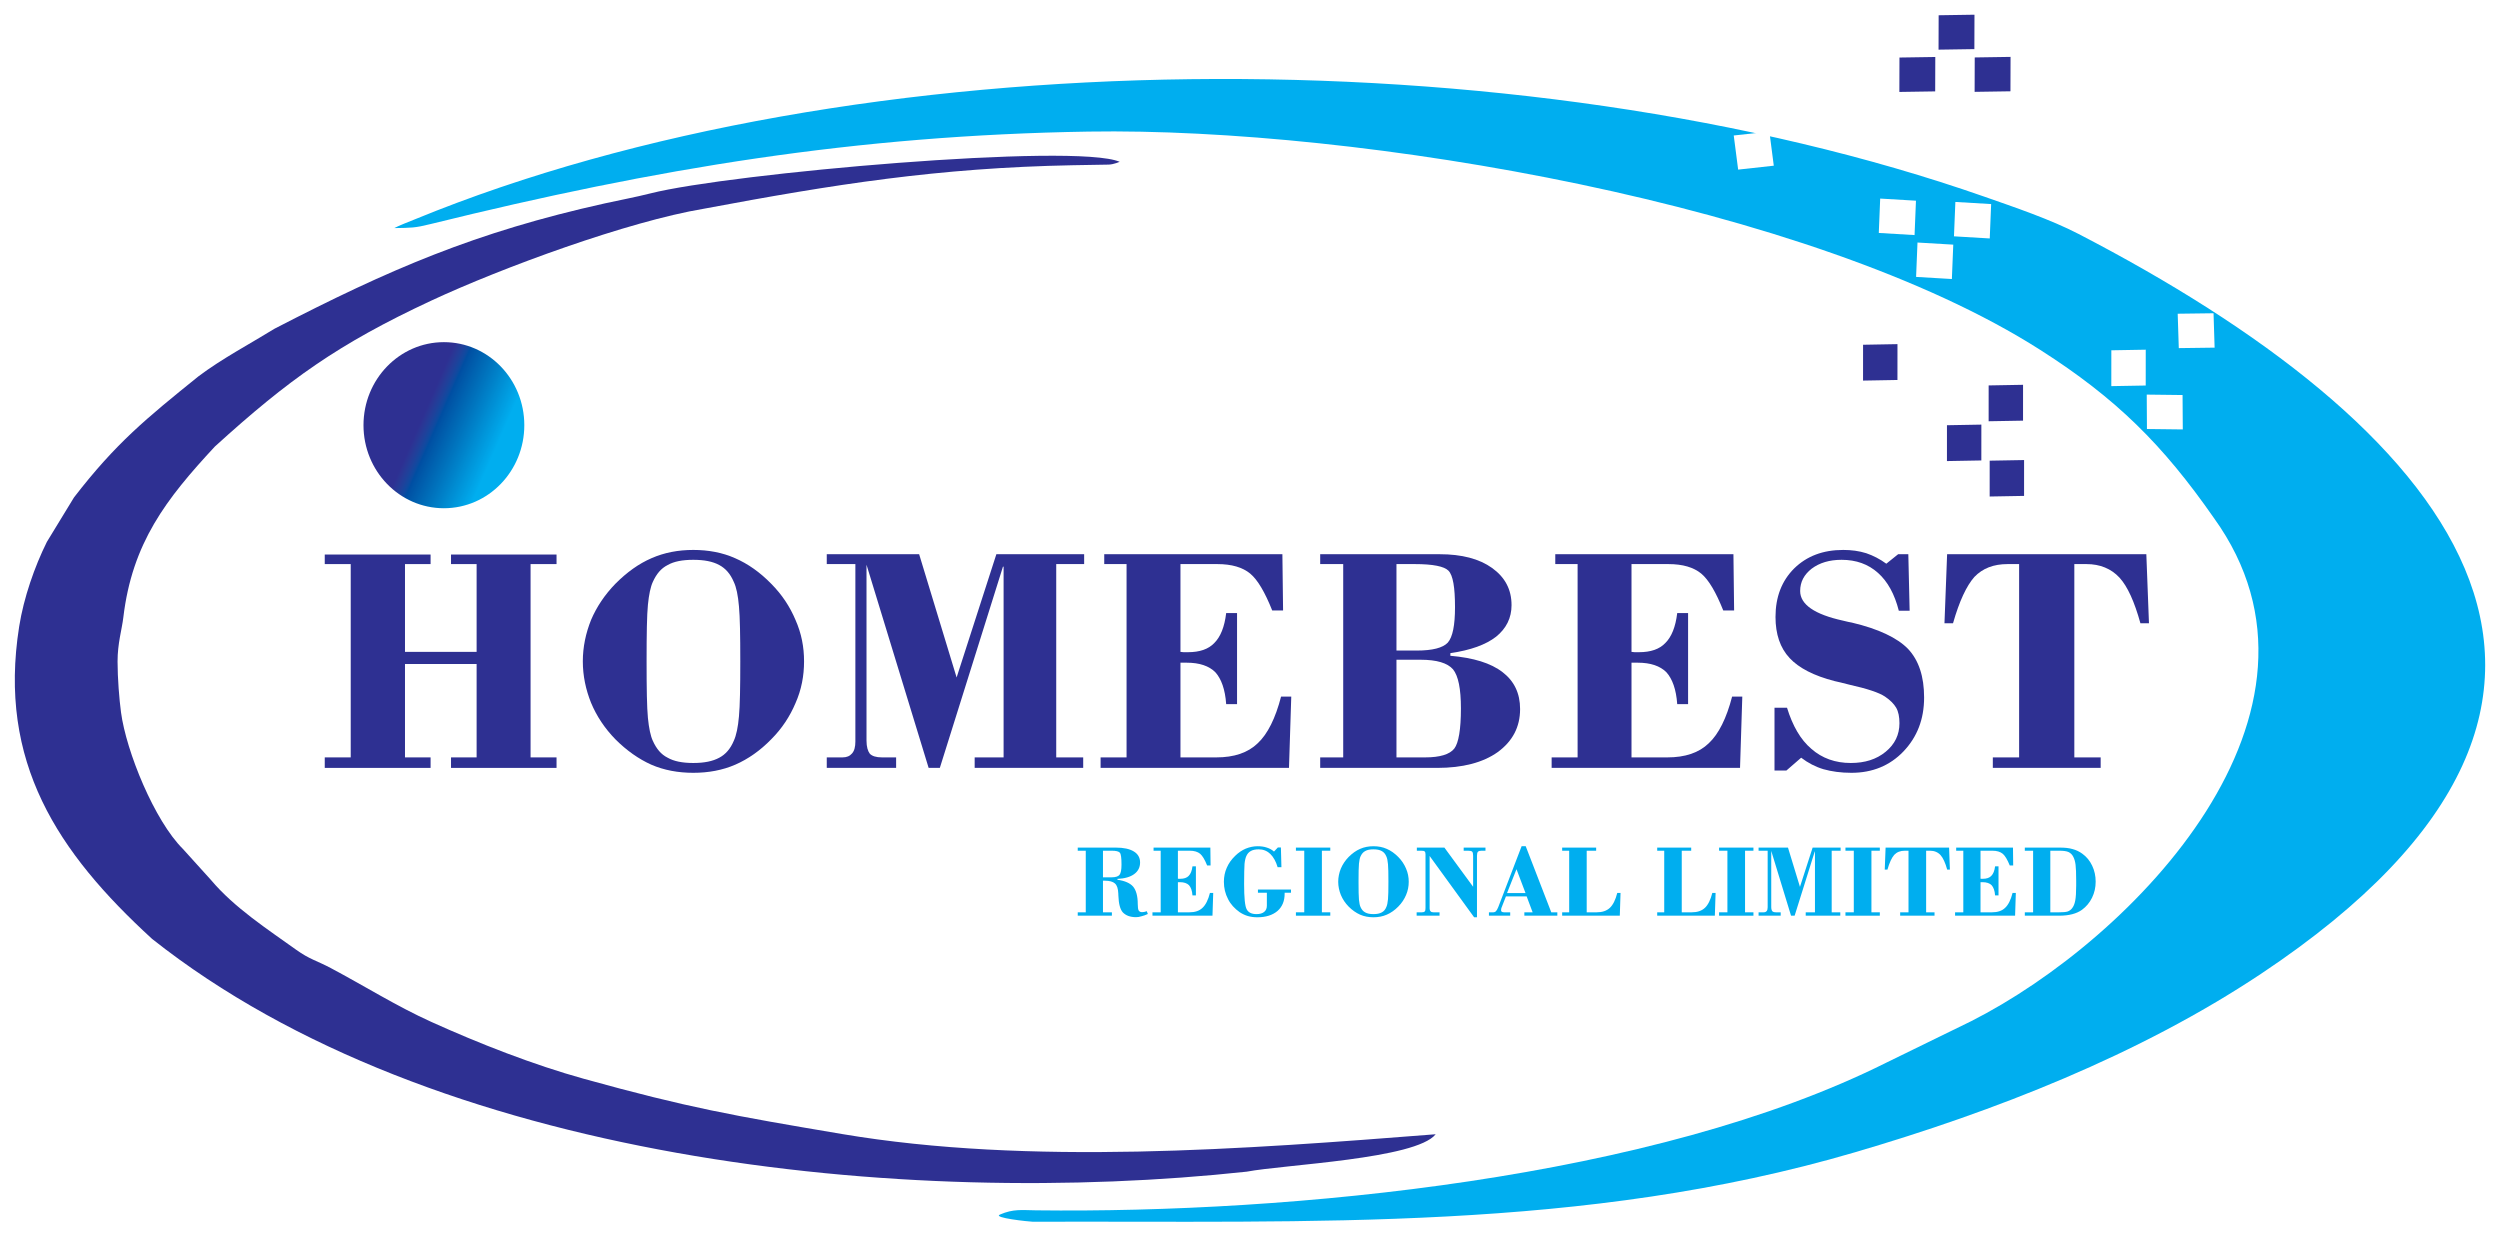
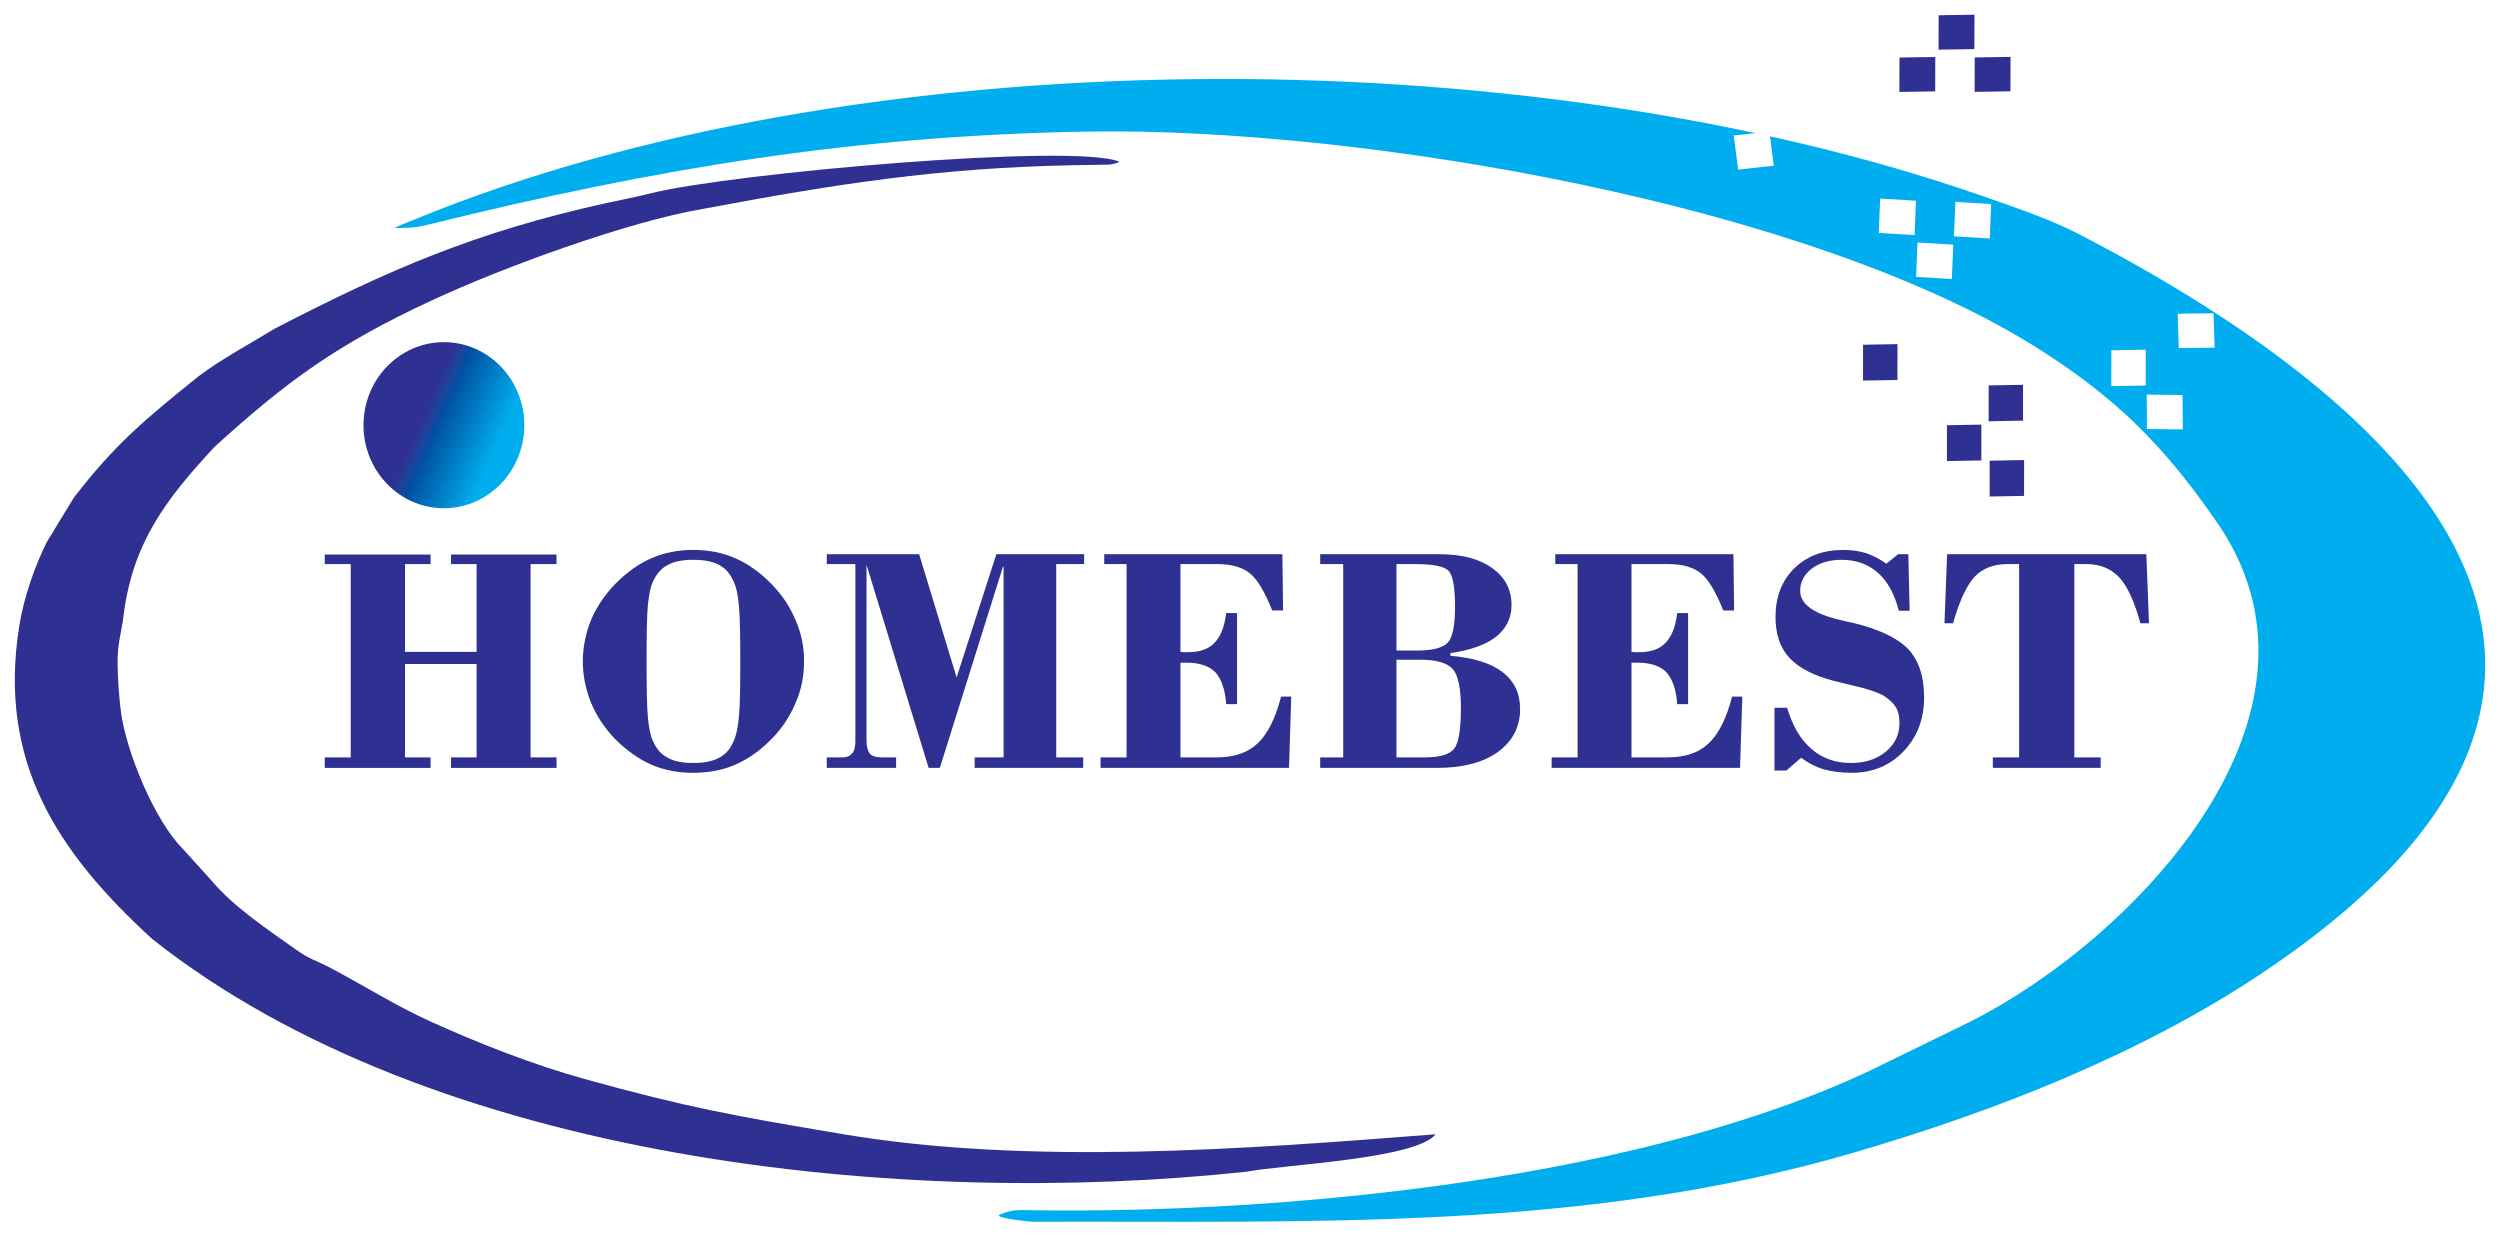
- <svg xmlns="http://www.w3.org/2000/svg" xmlns:xlink="http://www.w3.org/1999/xlink" viewBox="26 123 740 366" role="img" aria-label="Homebest Regional Limited">
+ <svg xmlns="http://www.w3.org/2000/svg" xmlns:xlink="http://www.w3.org/1999/xlink" viewBox="26 123 740 366" role="img" aria-label="Homebest">
  <defs>
    <g>
      <g id="glyph-0-0">
        <path d="M 3.016 0 L 3.016 -3.109 L 10.703 -3.109 L 10.703 -60.328 L 3.016 -60.328 L 3.016 -63.156 L 34.344 -63.156 L 34.344 -60.328 L 26.766 -60.328 L 26.766 -34.344 L 47.969 -34.344 L 47.969 -60.328 L 40.391 -60.328 L 40.391 -63.156 L 71.625 -63.156 L 71.625 -60.328 L 63.938 -60.328 L 63.938 -3.109 L 71.625 -3.109 L 71.625 0 L 40.391 0 L 40.391 -3.109 L 47.969 -3.109 L 47.969 -30.75 L 26.766 -30.75 L 26.766 -3.109 L 34.344 -3.109 L 34.344 0 Z M 3.016 0 " />
      </g>
      <g id="glyph-0-1">
        <path d="M 23.547 -31.531 C 23.547 -23.453 23.641 -17.906 23.938 -14.797 C 24.234 -11.781 24.719 -9.438 25.406 -7.984 C 26.469 -5.641 27.828 -3.984 29.781 -3.016 C 31.625 -1.953 34.156 -1.453 37.375 -1.453 C 40.578 -1.453 43.109 -1.953 45.062 -3.016 C 46.906 -3.984 48.359 -5.641 49.344 -7.984 C 50.109 -9.641 50.609 -12.062 50.891 -15.281 C 51.188 -18.484 51.281 -23.938 51.281 -31.531 C 51.281 -39.219 51.188 -44.562 50.891 -47.781 C 50.609 -51.094 50.109 -53.516 49.344 -55.078 C 48.359 -57.422 46.906 -59.062 45.062 -60.047 C 43.109 -61.109 40.578 -61.594 37.375 -61.594 C 34.156 -61.594 31.625 -61.109 29.781 -60.047 C 27.828 -59.062 26.469 -57.422 25.406 -55.078 C 24.719 -53.625 24.234 -51.281 23.938 -48.266 C 23.641 -45.25 23.547 -39.609 23.547 -31.531 Z M 4.672 -31.531 C 4.672 -35.812 5.547 -39.891 7.109 -43.797 C 8.766 -47.688 11.188 -51.281 14.312 -54.5 C 17.703 -57.906 21.219 -60.438 25.016 -62.078 C 28.797 -63.734 32.891 -64.516 37.375 -64.516 C 41.844 -64.516 46.031 -63.734 49.734 -62.078 C 53.516 -60.438 57.125 -57.906 60.438 -54.5 C 63.641 -51.281 65.984 -47.688 67.625 -43.797 C 69.391 -39.797 70.156 -35.812 70.156 -31.531 C 70.156 -27.25 69.391 -23.156 67.625 -19.172 C 65.984 -15.281 63.641 -11.672 60.438 -8.469 C 57.219 -5.156 53.625 -2.625 49.828 -0.969 C 46.031 0.688 41.844 1.453 37.375 1.453 C 32.891 1.453 28.703 0.688 24.906 -0.969 C 21.219 -2.625 17.609 -5.156 14.312 -8.469 C 11.188 -11.672 8.766 -15.281 7.109 -19.266 C 5.547 -23.156 4.672 -27.25 4.672 -31.531 Z M 4.672 -31.531 " />
      </g>
      <g id="glyph-0-2">
        <path d="M 2.047 0 L 2.047 -3.109 L 6.719 -3.109 C 7.984 -3.109 8.859 -3.5 9.531 -4.281 C 10.219 -5.062 10.516 -6.234 10.516 -7.781 L 10.516 -60.328 L 2.047 -60.328 L 2.047 -63.25 L 29.391 -63.25 L 40.484 -26.766 L 52.25 -63.25 L 78.234 -63.25 L 78.234 -60.328 L 69.969 -60.328 L 69.969 -3.109 L 77.953 -3.109 L 77.953 0 L 45.828 0 L 45.828 -3.109 L 54.391 -3.109 L 54.391 -59.562 L 54.203 -59.562 L 35.516 0 L 32.203 0 L 13.812 -60.141 L 13.812 -8.078 C 13.812 -6.234 14.203 -4.969 14.797 -4.188 C 15.469 -3.5 16.641 -3.109 18.391 -3.109 L 22.578 -3.109 L 22.578 0 Z M 2.047 0 " />
      </g>
      <g id="glyph-0-3">
        <path d="M 3.016 0 L 3.016 -3.109 L 10.703 -3.109 L 10.703 -60.328 L 4.094 -60.328 L 4.094 -63.25 L 56.828 -63.25 L 57.031 -46.609 L 53.812 -46.609 C 51.672 -51.969 49.531 -55.656 47.297 -57.516 C 45.062 -59.359 41.844 -60.328 37.562 -60.328 L 26.656 -60.328 L 26.656 -34.344 C 26.953 -34.344 27.25 -34.25 27.547 -34.25 C 27.922 -34.25 28.312 -34.25 28.906 -34.25 C 32.312 -34.25 34.938 -35.125 36.688 -36.984 C 38.531 -38.828 39.703 -41.75 40.188 -45.828 L 43.406 -45.828 L 43.406 -18.875 L 40.188 -18.875 C 39.891 -23.25 38.734 -26.375 36.984 -28.312 C 35.125 -30.172 32.312 -31.141 28.516 -31.141 L 26.656 -31.141 L 26.656 -3.109 L 37.266 -3.109 C 42.531 -3.109 46.609 -4.469 49.531 -7.297 C 52.453 -10.016 54.781 -14.688 56.438 -21.109 L 59.453 -21.109 L 58.781 0 Z M 3.016 0 " />
      </g>
      <g id="glyph-0-4">
        <path d="M 26.469 -3.109 L 34.938 -3.109 C 39.312 -3.109 42.234 -3.984 43.594 -5.734 C 44.859 -7.391 45.547 -11.391 45.547 -17.609 C 45.547 -23.453 44.766 -27.25 43.203 -29.188 C 41.547 -31.047 38.438 -32.016 33.578 -32.016 L 26.469 -32.016 Z M 26.469 -34.734 L 32.5 -34.734 C 37.078 -34.734 40.188 -35.516 41.656 -37.078 C 43.109 -38.734 43.797 -42.234 43.797 -47.578 C 43.797 -53.422 43.203 -57.031 41.844 -58.391 C 40.578 -59.656 37.266 -60.328 31.922 -60.328 L 26.469 -60.328 Z M 3.891 -3.109 L 10.703 -3.109 L 10.703 -60.328 L 3.891 -60.328 L 3.891 -63.25 L 39.219 -63.25 C 45.828 -63.25 50.984 -61.891 54.781 -59.172 C 58.578 -56.438 60.531 -52.844 60.531 -48.172 C 60.531 -44.375 58.969 -41.266 55.953 -38.828 C 52.938 -36.484 48.469 -34.844 42.422 -33.969 L 42.422 -33.188 C 49.234 -32.594 54.391 -31.047 57.906 -28.312 C 61.312 -25.688 63.062 -22.094 63.062 -17.422 C 63.062 -12.062 60.812 -7.875 56.438 -4.672 C 52.062 -1.562 46.031 0 38.531 0 L 3.891 0 Z M 3.891 -3.109 " />
      </g>
      <g id="glyph-0-5">
        <path d="M 4.859 0.781 L 4.859 -17.812 L 8.562 -17.812 C 10.219 -12.453 12.547 -8.375 15.766 -5.641 C 18.969 -2.828 22.875 -1.453 27.438 -1.453 C 31.625 -1.453 35.031 -2.531 37.75 -4.766 C 40.484 -7 41.844 -9.828 41.844 -13.234 C 41.844 -15.078 41.547 -16.641 40.875 -17.812 C 40.188 -18.969 39.125 -20.047 37.562 -21.109 C 35.812 -22.281 32.312 -23.453 27.047 -24.625 C 25.109 -25.109 23.641 -25.5 22.672 -25.688 C 16.547 -27.25 12.062 -29.578 9.344 -32.5 C 6.516 -35.516 5.156 -39.609 5.156 -44.672 C 5.156 -50.609 7 -55.375 10.703 -59.062 C 14.406 -62.672 19.172 -64.516 25.203 -64.516 C 27.641 -64.516 29.875 -64.219 32.016 -63.547 C 34.062 -62.859 36.109 -61.797 37.953 -60.438 L 41.453 -63.25 L 44.469 -63.25 L 44.859 -46.516 L 41.656 -46.516 C 40.391 -51.484 38.344 -55.172 35.516 -57.703 C 32.594 -60.328 29 -61.594 24.719 -61.594 C 21.109 -61.594 18.203 -60.719 15.859 -58.969 C 13.625 -57.219 12.453 -55.078 12.453 -52.359 C 12.453 -48.359 16.734 -45.438 25.109 -43.594 C 26.281 -43.297 27.156 -43.109 27.734 -43.016 C 35.609 -41.156 41.156 -38.531 44.375 -35.234 C 47.578 -31.828 49.141 -27.047 49.141 -20.828 C 49.141 -14.406 47.094 -9.141 43.016 -4.859 C 39.016 -0.688 33.859 1.453 27.641 1.453 C 24.516 1.453 21.797 1.078 19.359 0.391 C 17.031 -0.297 14.797 -1.453 12.75 -3.016 L 8.375 0.781 Z M 4.859 0.781 " />
      </g>
      <g id="glyph-0-6">
        <path d="M 16.156 0 L 16.156 -3.109 L 23.938 -3.109 L 23.938 -60.328 L 20.531 -60.328 C 16.344 -60.328 13.141 -59.062 10.703 -56.531 C 8.375 -53.906 6.234 -49.344 4.375 -42.812 L 1.844 -42.812 L 2.625 -63.25 L 61.594 -63.25 L 62.375 -42.812 L 59.844 -42.812 C 58.094 -49.141 56.047 -53.719 53.625 -56.344 C 51.188 -58.969 47.875 -60.328 43.891 -60.328 L 40.281 -60.328 L 40.281 -3.109 L 48.078 -3.109 L 48.078 0 Z M 16.156 0 " />
      </g>
      <g id="glyph-1-0">
        <path d="M 0.969 -1 L 3.344 -1 L 3.344 -19.234 L 0.969 -19.234 L 0.969 -20.156 L 12.219 -20.156 C 14.547 -20.156 16.312 -19.781 17.562 -19.016 C 18.797 -18.266 19.422 -17.188 19.422 -15.75 C 19.422 -14.297 18.828 -13.156 17.672 -12.312 C 16.531 -11.469 14.859 -10.984 12.719 -10.891 L 12.719 -10.641 C 14.922 -10.328 16.469 -9.641 17.375 -8.594 C 18.266 -7.5 18.734 -5.797 18.734 -3.438 C 18.734 -2.484 18.828 -1.828 19.016 -1.516 C 19.234 -1.203 19.547 -1.047 20.031 -1.047 C 20.219 -1.047 20.438 -1.078 20.656 -1.109 C 20.906 -1.172 21.125 -1.234 21.406 -1.328 L 21.719 -0.5 C 21.062 -0.188 20.406 0.031 19.781 0.188 C 19.203 0.375 18.672 0.438 18.203 0.438 C 17.375 0.438 16.594 0.312 15.906 0.062 C 15.266 -0.188 14.703 -0.562 14.297 -1 C 13.516 -1.891 13.094 -3.5 13 -5.922 C 13 -6.234 12.969 -6.484 12.969 -6.641 C 12.906 -8.031 12.594 -9 11.969 -9.547 C 11.375 -10.078 10.391 -10.359 8.969 -10.359 L 8.438 -10.359 L 8.438 -1 L 11.078 -1 L 11.078 0 L 0.969 0 Z M 8.438 -11.359 L 10.984 -11.359 C 12.125 -11.359 12.906 -11.594 13.312 -12.062 C 13.734 -12.562 13.922 -13.578 13.922 -15.141 C 13.922 -17.094 13.766 -18.266 13.438 -18.641 C 13.094 -19.047 12.281 -19.234 10.984 -19.234 L 8.438 -19.234 Z M 8.438 -11.359 " />
      </g>
      <g id="glyph-1-1">
        <path d="M 0.969 0 L 0.969 -1 L 3.406 -1 L 3.406 -19.234 L 1.297 -19.234 L 1.297 -20.156 L 18.109 -20.156 L 18.172 -14.859 L 17.156 -14.859 C 16.469 -16.562 15.781 -17.734 15.078 -18.328 C 14.359 -18.922 13.344 -19.234 11.969 -19.234 L 8.5 -19.234 L 8.5 -10.953 C 8.594 -10.953 8.688 -10.922 8.781 -10.922 C 8.906 -10.922 9.031 -10.922 9.219 -10.922 C 10.297 -10.922 11.141 -11.203 11.688 -11.781 C 12.281 -12.375 12.656 -13.312 12.812 -14.609 L 13.828 -14.609 L 13.828 -6.016 L 12.812 -6.016 C 12.719 -7.406 12.344 -8.406 11.781 -9.031 C 11.203 -9.609 10.297 -9.922 9.094 -9.922 L 8.5 -9.922 L 8.5 -1 L 11.875 -1 C 13.547 -1 14.859 -1.422 15.781 -2.328 C 16.719 -3.188 17.469 -4.688 17.984 -6.734 L 18.953 -6.734 L 18.734 0 Z M 0.969 0 " />
      </g>
      <g id="glyph-1-2">
        <path d="M 21.531 -6.797 L 19.656 -6.797 L 19.656 -6.547 C 19.656 -4.344 18.953 -2.641 17.531 -1.391 C 16.062 -0.156 14.109 0.469 11.562 0.469 C 10.547 0.469 9.609 0.344 8.75 0.094 C 7.875 -0.156 7.078 -0.562 6.328 -1.047 C 4.844 -2.109 3.656 -3.375 2.891 -4.938 C 2.078 -6.484 1.672 -8.188 1.672 -10.047 C 1.672 -11.5 1.953 -12.906 2.516 -14.172 C 3.078 -15.484 3.906 -16.656 5.031 -17.734 C 5.984 -18.672 7.016 -19.359 8.125 -19.844 C 9.281 -20.312 10.453 -20.562 11.656 -20.562 C 12.688 -20.562 13.578 -20.438 14.391 -20.156 C 15.203 -19.906 15.906 -19.516 16.5 -18.984 L 17.641 -20.188 L 18.547 -20.188 L 18.703 -14.359 L 17.578 -14.359 C 17.062 -16.094 16.312 -17.406 15.391 -18.297 C 14.422 -19.203 13.312 -19.641 11.969 -19.641 C 11.016 -19.641 10.234 -19.484 9.641 -19.141 C 9.031 -18.828 8.594 -18.297 8.281 -17.578 C 8.062 -17.062 7.875 -16.312 7.781 -15.328 C 7.719 -14.328 7.656 -12.375 7.656 -9.422 C 7.656 -5.297 7.906 -2.766 8.438 -1.859 C 8.938 -0.938 9.891 -0.469 11.328 -0.469 C 12.312 -0.469 13.062 -0.688 13.578 -1.109 C 14.141 -1.547 14.391 -2.172 14.391 -2.984 L 14.391 -6.797 L 11.75 -6.797 L 11.75 -7.75 L 21.531 -7.75 Z M 21.531 -6.797 " />
      </g>
      <g id="glyph-1-3">
        <path d="M 0.844 0 L 0.844 -1 L 3.312 -1 L 3.312 -19.234 L 0.844 -19.234 L 0.844 -20.156 L 11.016 -20.156 L 11.016 -19.234 L 8.531 -19.234 L 8.531 -1 L 11.016 -1 L 11.016 0 Z M 0.844 0 " />
      </g>
      <g id="glyph-1-4">
        <path d="M 7.5 -10.047 C 7.5 -7.469 7.531 -5.703 7.625 -4.719 C 7.719 -3.75 7.875 -3.016 8.094 -2.547 C 8.438 -1.797 8.875 -1.266 9.484 -0.969 C 10.078 -0.625 10.891 -0.469 11.906 -0.469 C 12.938 -0.469 13.734 -0.625 14.359 -0.969 C 14.953 -1.266 15.422 -1.797 15.719 -2.547 C 15.969 -3.078 16.125 -3.844 16.219 -4.875 C 16.312 -5.891 16.344 -7.625 16.344 -10.047 C 16.344 -12.5 16.312 -14.203 16.219 -15.234 C 16.125 -16.281 15.969 -17.062 15.719 -17.562 C 15.422 -18.297 14.953 -18.828 14.359 -19.141 C 13.734 -19.484 12.938 -19.641 11.906 -19.641 C 10.891 -19.641 10.078 -19.484 9.484 -19.141 C 8.875 -18.828 8.438 -18.297 8.094 -17.562 C 7.875 -17.094 7.719 -16.344 7.625 -15.391 C 7.531 -14.422 7.5 -12.625 7.5 -10.047 Z M 1.484 -10.047 C 1.484 -11.406 1.766 -12.719 2.266 -13.953 C 2.797 -15.203 3.562 -16.344 4.562 -17.375 C 5.641 -18.453 6.766 -19.266 7.969 -19.781 C 9.188 -20.312 10.484 -20.562 11.906 -20.562 C 13.344 -20.562 14.672 -20.312 15.844 -19.781 C 17.062 -19.266 18.203 -18.453 19.266 -17.375 C 20.281 -16.344 21.031 -15.203 21.562 -13.953 C 22.109 -12.688 22.359 -11.406 22.359 -10.047 C 22.359 -8.688 22.109 -7.375 21.562 -6.109 C 21.031 -4.875 20.281 -3.719 19.266 -2.703 C 18.234 -1.641 17.094 -0.844 15.875 -0.312 C 14.672 0.219 13.344 0.469 11.906 0.469 C 10.484 0.469 9.156 0.219 7.938 -0.312 C 6.766 -0.844 5.609 -1.641 4.562 -2.703 C 3.562 -3.719 2.797 -4.875 2.266 -6.141 C 1.766 -7.375 1.484 -8.688 1.484 -10.047 Z M 1.484 -10.047 " />
      </g>
      <g id="glyph-1-5">
        <path d="M 0.844 0 L 0.844 -1 L 2.391 -1 C 2.797 -1 3.078 -1.078 3.25 -1.266 C 3.406 -1.422 3.469 -1.766 3.469 -2.297 L 3.469 -18.172 C 3.469 -18.609 3.375 -18.891 3.219 -19.016 C 3.047 -19.172 2.703 -19.234 2.141 -19.234 L 0.906 -19.234 L 0.906 -20.156 L 9.062 -20.156 L 17.562 -8.562 L 17.562 -17.734 C 17.562 -18.359 17.469 -18.766 17.281 -18.953 C 17.094 -19.141 16.688 -19.234 16.062 -19.234 L 14.766 -19.234 L 14.766 -20.156 L 21.219 -20.156 L 21.219 -19.234 L 20.031 -19.234 C 19.547 -19.234 19.203 -19.141 18.984 -18.922 C 18.797 -18.703 18.703 -18.328 18.703 -17.734 L 18.703 0.469 L 17.859 0.469 L 4.688 -17.672 L 4.688 -2.109 C 4.688 -1.734 4.781 -1.484 5 -1.266 C 5.172 -1.078 5.453 -1 5.828 -1 L 7.625 -1 L 7.625 0 Z M 0.844 0 " />
      </g>
      <g id="glyph-1-6">
        <path d="M 5.422 -6.703 L 10.891 -6.703 L 8.219 -13.766 Z M 0.062 0 L 0.062 -1 L 1.297 -1 C 1.641 -1 1.922 -1.109 2.141 -1.328 C 2.359 -1.547 2.578 -1.953 2.828 -2.547 L 9.734 -20.562 L 10.953 -20.562 L 18.516 -1 L 20.312 -1 L 20.312 0 L 10.547 0 L 10.547 -1 L 13 -1 L 11.234 -5.703 L 5.094 -5.703 L 3.75 -2.266 C 3.719 -2.203 3.719 -2.109 3.688 -1.984 C 3.688 -1.859 3.656 -1.703 3.656 -1.547 C 3.656 -1.359 3.75 -1.234 3.906 -1.141 C 4.062 -1.047 4.281 -1 4.562 -1 L 6.359 -1 L 6.359 0 Z M 0.062 0 " />
      </g>
      <g id="glyph-1-7">
        <path d="M 1.297 0 L 1.297 -1 L 3.375 -1 L 3.375 -19.234 L 1.297 -19.234 L 1.297 -20.156 L 11.359 -20.156 L 11.359 -19.234 L 8.562 -19.234 L 8.562 -1 L 11.5 -1 C 13.156 -1 14.453 -1.422 15.422 -2.328 C 16.344 -3.188 17.094 -4.688 17.609 -6.734 L 18.578 -6.734 L 18.359 0 Z M 1.297 0 " />
      </g>
      <g id="glyph-1-8">
</g>
      <g id="glyph-1-9">
        <path d="M 0.656 0 L 0.656 -1 L 2.141 -1 C 2.547 -1 2.828 -1.109 3.047 -1.359 C 3.25 -1.609 3.344 -1.984 3.344 -2.484 L 3.344 -19.234 L 0.656 -19.234 L 0.656 -20.156 L 9.359 -20.156 L 12.906 -8.531 L 16.656 -20.156 L 24.938 -20.156 L 24.938 -19.234 L 22.297 -19.234 L 22.297 -1 L 24.844 -1 L 24.844 0 L 14.609 0 L 14.609 -1 L 17.344 -1 L 17.344 -18.984 L 17.281 -18.984 L 11.328 0 L 10.266 0 L 4.406 -19.172 L 4.406 -2.578 C 4.406 -1.984 4.531 -1.578 4.719 -1.328 C 4.938 -1.109 5.297 -1 5.859 -1 L 7.203 -1 L 7.203 0 Z M 0.656 0 " />
      </g>
      <g id="glyph-1-10">
        <path d="M 5.156 0 L 5.156 -1 L 7.625 -1 L 7.625 -19.234 L 6.547 -19.234 C 5.203 -19.234 4.188 -18.828 3.406 -18.016 C 2.672 -17.188 1.984 -15.719 1.391 -13.641 L 0.594 -13.641 L 0.844 -20.156 L 19.641 -20.156 L 19.875 -13.641 L 19.078 -13.641 C 18.516 -15.656 17.859 -17.125 17.094 -17.953 C 16.312 -18.797 15.266 -19.234 13.984 -19.234 L 12.844 -19.234 L 12.844 -1 L 15.328 -1 L 15.328 0 Z M 5.156 0 " />
      </g>
      <g id="glyph-1-11">
        <path d="M 1.172 -1 L 3.625 -1 L 3.625 -19.234 L 1.172 -19.234 L 1.172 -20.156 L 11.5 -20.156 C 13 -20.156 14.266 -20.031 15.297 -19.719 C 16.344 -19.453 17.312 -18.984 18.172 -18.359 C 19.422 -17.469 20.406 -16.281 21.094 -14.828 C 21.797 -13.375 22.141 -11.781 22.141 -10.078 C 22.141 -8.375 21.797 -6.797 21.062 -5.297 C 20.344 -3.844 19.359 -2.672 18.078 -1.734 C 17.25 -1.141 16.281 -0.719 15.203 -0.438 C 14.109 -0.156 12.844 0 11.375 0 L 1.172 0 Z M 8.719 -1 L 11.297 -1 C 12.438 -1 13.312 -1.078 13.828 -1.234 C 14.359 -1.422 14.797 -1.734 15.141 -2.172 C 15.594 -2.734 15.906 -3.469 16.094 -4.469 C 16.281 -5.453 16.375 -6.922 16.375 -8.906 L 16.375 -10.328 C 16.375 -12.562 16.312 -14.141 16.188 -15.109 C 16.062 -16.062 15.844 -16.812 15.531 -17.406 C 15.203 -18.078 14.703 -18.547 14.141 -18.828 C 13.547 -19.109 12.594 -19.234 11.297 -19.234 L 8.719 -19.234 Z M 8.719 -1 " />
      </g>
    </g>
    <clipPath id="clip-0">
      <path clip-rule="nonzero" d="M 133 224 L 182 224 L 182 274 L 133 274 Z M 133 224 " />
    </clipPath>
    <clipPath id="clip-1">
      <path clip-rule="evenodd" d="M 157.395 224.277 C 170.539 224.277 181.195 235.281 181.195 248.855 C 181.195 262.434 170.539 273.438 157.395 273.438 C 144.25 273.438 133.594 262.434 133.594 248.855 C 133.594 235.281 144.25 224.277 157.395 224.277 " />
    </clipPath>
    <linearGradient id="linear-pattern-0" gradientUnits="userSpaceOnUse" x1="126.366" y1="371.149" x2="184.375" y2="345.848" gradientTransform="matrix(1, 0, 0, -1, 0, 612)">
      <stop offset="0" stop-color="rgb(18.039%, 18.823%, 57.256%)" stop-opacity="1" />
      <stop offset="0.25" stop-color="rgb(18.039%, 18.823%, 57.256%)" stop-opacity="1" />
      <stop offset="0.311" stop-color="rgb(18.039%, 18.823%, 57.256%)" stop-opacity="1" />
      <stop offset="0.375" stop-color="rgb(18.039%, 18.823%, 57.256%)" stop-opacity="1" />
      <stop offset="0.391" stop-color="rgb(18.039%, 18.823%, 57.256%)" stop-opacity="1" />
      <stop offset="0.395" stop-color="rgb(17.647%, 19.215%, 57.648%)" stop-opacity="1" />
      <stop offset="0.398" stop-color="rgb(17.647%, 19.608%, 57.648%)" stop-opacity="1" />
      <stop offset="0.402" stop-color="rgb(17.255%, 20.392%, 58.04%)" stop-opacity="1" />
      <stop offset="0.406" stop-color="rgb(16.47%, 21.176%, 58.432%)" stop-opacity="1" />
      <stop offset="0.41" stop-color="rgb(16.47%, 21.568%, 58.432%)" stop-opacity="1" />
      <stop offset="0.414" stop-color="rgb(15.686%, 22.353%, 58.824%)" stop-opacity="1" />
      <stop offset="0.418" stop-color="rgb(14.902%, 23.137%, 59.216%)" stop-opacity="1" />
      <stop offset="0.422" stop-color="rgb(14.51%, 23.529%, 59.608%)" stop-opacity="1" />
      <stop offset="0.426" stop-color="rgb(13.725%, 24.313%, 60.001%)" stop-opacity="1" />
      <stop offset="0.43" stop-color="rgb(12.941%, 24.706%, 60.393%)" stop-opacity="1" />
      <stop offset="0.434" stop-color="rgb(12.157%, 25.49%, 60.393%)" stop-opacity="1" />
      <stop offset="0.438" stop-color="rgb(11.765%, 25.882%, 60.785%)" stop-opacity="1" />
      <stop offset="0.441" stop-color="rgb(10.588%, 26.666%, 61.177%)" stop-opacity="1" />
      <stop offset="0.445" stop-color="rgb(9.412%, 27.058%, 61.569%)" stop-opacity="1" />
      <stop offset="0.449" stop-color="rgb(8.627%, 27.843%, 61.961%)" stop-opacity="1" />
      <stop offset="0.453" stop-color="rgb(7.451%, 28.235%, 62.354%)" stop-opacity="1" />
      <stop offset="0.457" stop-color="rgb(5.882%, 29.019%, 62.746%)" stop-opacity="1" />
      <stop offset="0.461" stop-color="rgb(4.706%, 29.411%, 62.746%)" stop-opacity="1" />
      <stop offset="0.465" stop-color="rgb(2.353%, 30.196%, 63.138%)" stop-opacity="1" />
      <stop offset="0.469" stop-color="rgb(0%, 30.588%, 63.53%)" stop-opacity="1" />
      <stop offset="0.473" stop-color="rgb(0%, 30.98%, 63.922%)" stop-opacity="1" />
      <stop offset="0.477" stop-color="rgb(0%, 31.764%, 64.314%)" stop-opacity="1" />
      <stop offset="0.48" stop-color="rgb(0%, 32.156%, 64.706%)" stop-opacity="1" />
      <stop offset="0.484" stop-color="rgb(0%, 32.941%, 65.099%)" stop-opacity="1" />
      <stop offset="0.488" stop-color="rgb(0%, 33.333%, 65.099%)" stop-opacity="1" />
      <stop offset="0.492" stop-color="rgb(0%, 33.725%, 65.491%)" stop-opacity="1" />
      <stop offset="0.496" stop-color="rgb(0%, 34.509%, 66.275%)" stop-opacity="1" />
      <stop offset="0.5" stop-color="rgb(0%, 34.901%, 66.275%)" stop-opacity="1" />
      <stop offset="0.504" stop-color="rgb(0%, 35.294%, 66.667%)" stop-opacity="1" />
      <stop offset="0.508" stop-color="rgb(0%, 36.078%, 67.059%)" stop-opacity="1" />
      <stop offset="0.512" stop-color="rgb(0%, 36.47%, 67.451%)" stop-opacity="1" />
      <stop offset="0.516" stop-color="rgb(0%, 36.862%, 67.844%)" stop-opacity="1" />
      <stop offset="0.52" stop-color="rgb(0%, 37.254%, 68.236%)" stop-opacity="1" />
      <stop offset="0.523" stop-color="rgb(0%, 37.646%, 68.628%)" stop-opacity="1" />
      <stop offset="0.527" stop-color="rgb(0%, 38.431%, 69.02%)" stop-opacity="1" />
      <stop offset="0.531" stop-color="rgb(0%, 38.823%, 69.02%)" stop-opacity="1" />
      <stop offset="0.535" stop-color="rgb(0%, 39.215%, 69.804%)" stop-opacity="1" />
      <stop offset="0.539" stop-color="rgb(0%, 39.607%, 69.804%)" stop-opacity="1" />
      <stop offset="0.543" stop-color="rgb(0%, 40.392%, 70.197%)" stop-opacity="1" />
      <stop offset="0.547" stop-color="rgb(0%, 40.784%, 70.589%)" stop-opacity="1" />
      <stop offset="0.551" stop-color="rgb(0%, 41.176%, 70.981%)" stop-opacity="1" />
      <stop offset="0.555" stop-color="rgb(0%, 41.568%, 71.373%)" stop-opacity="1" />
      <stop offset="0.559" stop-color="rgb(0%, 42.352%, 71.765%)" stop-opacity="1" />
      <stop offset="0.562" stop-color="rgb(0%, 42.352%, 72.157%)" stop-opacity="1" />
      <stop offset="0.566" stop-color="rgb(0%, 43.137%, 72.549%)" stop-opacity="1" />
      <stop offset="0.57" stop-color="rgb(0%, 43.529%, 72.942%)" stop-opacity="1" />
      <stop offset="0.574" stop-color="rgb(0%, 43.921%, 72.942%)" stop-opacity="1" />
      <stop offset="0.578" stop-color="rgb(0%, 44.313%, 73.726%)" stop-opacity="1" />
      <stop offset="0.582" stop-color="rgb(0%, 45.097%, 74.118%)" stop-opacity="1" />
      <stop offset="0.586" stop-color="rgb(0%, 45.49%, 74.51%)" stop-opacity="1" />
      <stop offset="0.59" stop-color="rgb(0%, 45.882%, 74.51%)" stop-opacity="1" />
      <stop offset="0.594" stop-color="rgb(0%, 46.274%, 75.294%)" stop-opacity="1" />
      <stop offset="0.598" stop-color="rgb(0%, 47.058%, 75.687%)" stop-opacity="1" />
      <stop offset="0.602" stop-color="rgb(0%, 47.45%, 75.687%)" stop-opacity="1" />
      <stop offset="0.605" stop-color="rgb(0%, 47.842%, 76.471%)" stop-opacity="1" />
      <stop offset="0.609" stop-color="rgb(0%, 48.235%, 76.863%)" stop-opacity="1" />
      <stop offset="0.613" stop-color="rgb(0%, 48.627%, 77.255%)" stop-opacity="1" />
      <stop offset="0.617" stop-color="rgb(0%, 49.411%, 77.647%)" stop-opacity="1" />
      <stop offset="0.621" stop-color="rgb(0%, 49.803%, 78.04%)" stop-opacity="1" />
      <stop offset="0.625" stop-color="rgb(0%, 50.197%, 78.432%)" stop-opacity="1" />
      <stop offset="0.629" stop-color="rgb(0%, 50.589%, 78.824%)" stop-opacity="1" />
      <stop offset="0.633" stop-color="rgb(0%, 51.373%, 79.216%)" stop-opacity="1" />
      <stop offset="0.637" stop-color="rgb(0%, 51.765%, 79.608%)" stop-opacity="1" />
      <stop offset="0.641" stop-color="rgb(0%, 52.158%, 80%)" stop-opacity="1" />
      <stop offset="0.645" stop-color="rgb(0%, 52.942%, 80.392%)" stop-opacity="1" />
      <stop offset="0.648" stop-color="rgb(0%, 53.334%, 80.785%)" stop-opacity="1" />
      <stop offset="0.652" stop-color="rgb(0%, 53.726%, 81.177%)" stop-opacity="1" />
      <stop offset="0.656" stop-color="rgb(0%, 54.118%, 81.569%)" stop-opacity="1" />
      <stop offset="0.66" stop-color="rgb(0%, 54.903%, 82.353%)" stop-opacity="1" />
      <stop offset="0.664" stop-color="rgb(0%, 55.295%, 82.353%)" stop-opacity="1" />
      <stop offset="0.668" stop-color="rgb(0%, 55.687%, 83.138%)" stop-opacity="1" />
      <stop offset="0.672" stop-color="rgb(0%, 56.079%, 83.53%)" stop-opacity="1" />
      <stop offset="0.676" stop-color="rgb(0%, 56.471%, 83.922%)" stop-opacity="1" />
      <stop offset="0.68" stop-color="rgb(0%, 57.256%, 84.314%)" stop-opacity="1" />
      <stop offset="0.684" stop-color="rgb(0%, 57.648%, 84.706%)" stop-opacity="1" />
      <stop offset="0.688" stop-color="rgb(0%, 58.432%, 85.098%)" stop-opacity="1" />
      <stop offset="0.691" stop-color="rgb(0%, 58.432%, 85.49%)" stop-opacity="1" />
      <stop offset="0.695" stop-color="rgb(0%, 59.216%, 85.883%)" stop-opacity="1" />
      <stop offset="0.699" stop-color="rgb(0%, 59.608%, 86.275%)" stop-opacity="1" />
      <stop offset="0.703" stop-color="rgb(0%, 60.001%, 86.667%)" stop-opacity="1" />
      <stop offset="0.707" stop-color="rgb(0%, 60.393%, 87.059%)" stop-opacity="1" />
      <stop offset="0.711" stop-color="rgb(0%, 61.177%, 87.843%)" stop-opacity="1" />
      <stop offset="0.715" stop-color="rgb(0%, 61.569%, 87.843%)" stop-opacity="1" />
      <stop offset="0.719" stop-color="rgb(0%, 61.961%, 88.628%)" stop-opacity="1" />
      <stop offset="0.723" stop-color="rgb(0%, 62.354%, 89.02%)" stop-opacity="1" />
      <stop offset="0.727" stop-color="rgb(0%, 62.746%, 89.02%)" stop-opacity="1" />
      <stop offset="0.73" stop-color="rgb(0%, 63.53%, 89.804%)" stop-opacity="1" />
      <stop offset="0.734" stop-color="rgb(0%, 63.922%, 90.196%)" stop-opacity="1" />
      <stop offset="0.738" stop-color="rgb(0%, 64.314%, 90.588%)" stop-opacity="1" />
      <stop offset="0.742" stop-color="rgb(0%, 64.706%, 90.981%)" stop-opacity="1" />
      <stop offset="0.746" stop-color="rgb(0%, 65.491%, 91.373%)" stop-opacity="1" />
      <stop offset="0.75" stop-color="rgb(0%, 65.883%, 91.765%)" stop-opacity="1" />
      <stop offset="0.754" stop-color="rgb(0%, 66.275%, 92.157%)" stop-opacity="1" />
      <stop offset="0.758" stop-color="rgb(0%, 67.059%, 92.941%)" stop-opacity="1" />
      <stop offset="0.762" stop-color="rgb(0%, 67.451%, 93.333%)" stop-opacity="1" />
      <stop offset="0.766" stop-color="rgb(0%, 68.236%, 93.726%)" stop-opacity="1" />
      <stop offset="0.781" stop-color="rgb(0%, 68.236%, 93.726%)" stop-opacity="1" />
      <stop offset="0.812" stop-color="rgb(0%, 68.236%, 93.726%)" stop-opacity="1" />
      <stop offset="0.875" stop-color="rgb(0%, 68.236%, 93.726%)" stop-opacity="1" />
      <stop offset="1" stop-color="rgb(0%, 68.236%, 93.726%)" stop-opacity="1" />
    </linearGradient>
  </defs>
  <path fill-rule="evenodd" fill="rgb(0%, 68.236%, 93.726%)" fill-opacity="1" d="M 613.473 181.25 C 475.645 133.016 279.121 134.449 148.973 187.852 C 147.367 188.508 143.945 189.816 142.703 190.516 C 147.824 190.422 148.668 190.504 153.477 189.316 C 220.449 172.785 279.273 163.062 348.227 161.949 C 428.316 160.656 562.098 183.281 629.926 226.578 C 652.387 240.914 666.168 254.578 681.297 276.297 C 722.758 333.766 657.59 400.906 609.469 425.27 L 584.328 437.555 C 515.641 471.926 408.117 482.18 332.68 481.258 C 328.395 481.207 325.988 480.781 321.965 482.516 C 319.723 483.48 330.504 484.59 331.711 484.637 C 414.203 484.344 494.797 487.617 574.988 464.098 C 616.391 451.961 659.164 435.277 695.266 411.246 C 820.766 327.703 748.535 247.812 641.234 192.238 C 632.938 187.941 622.34 184.355 613.473 181.25 " />
  <path fill-rule="evenodd" fill="rgb(18.039%, 18.823%, 57.256%)" fill-opacity="1" d="M 395.004 469.816 C 406.105 467.711 445.094 466.102 450.965 458.738 C 394.621 463.152 330.68 468.031 275.234 458.672 C 242.832 453.203 229.676 450.883 198.859 442.336 C 183.816 438.164 167.785 431.863 153.68 425.488 C 143.469 420.875 133.992 414.906 123.91 409.547 C 119.762 407.34 117.633 406.977 113.688 404.145 C 105.367 398.168 95.402 391.742 88.441 383.465 L 80.152 374.297 C 71.738 365.949 63.363 345.453 61.816 333.828 C 61.305 329.98 60.801 323.805 60.797 318.801 C 60.793 313.43 62.09 309.281 62.504 305.773 C 65.125 283.715 75.129 270.75 89.617 255.16 C 111.379 235.391 126.023 224.863 153.641 211.992 C 174.734 202.164 211.973 188.523 234.336 184.785 C 272.941 177.555 303.617 172.676 343.613 171.906 L 354.152 171.723 C 354.793 171.711 355.777 171.508 356.391 171.281 L 357.43 170.898 C 344.32 165.215 241.98 174.305 218.535 180.242 C 213.965 181.402 209.609 182.184 205.059 183.195 C 166.723 191.703 141.293 202.719 107.305 220.277 C 99.934 224.809 91.586 229.234 84.723 234.41 C 69.312 246.84 60.293 254.18 47.906 270.234 L 39.879 283.391 C 36.25 290.68 33.023 299.934 31.676 308.441 C 25.324 348.582 43.031 375.289 71.02 400.914 C 154.426 466.984 293.746 480.746 395.004 469.816 " />
  <g fill="rgb(18.039%, 18.823%, 57.256%)" fill-opacity="1">
    <use xlink:href="#glyph-0-0" x="119.11" y="350.298" />
    <use xlink:href="#glyph-0-1" x="193.844" y="350.298" />
    <use xlink:href="#glyph-0-2" x="268.674" y="350.298" />
    <use xlink:href="#glyph-0-3" x="348.76" y="350.298" />
    <use xlink:href="#glyph-0-4" x="412.886" y="350.298" />
    <use xlink:href="#glyph-0-3" x="482.268" y="350.298" />
    <use xlink:href="#glyph-0-5" x="546.394" y="350.298" />
    <use xlink:href="#glyph-0-6" x="599.72" y="350.298" />
  </g>
-   <g fill="rgb(0%, 68.236%, 93.726%)" fill-opacity="1">
-     <use xlink:href="#glyph-1-0" x="344.042" y="394.045" />
-     <use xlink:href="#glyph-1-1" x="366.159" y="394.045" />
-     <use xlink:href="#glyph-1-2" x="386.6" y="394.045" />
-     <use xlink:href="#glyph-1-3" x="408.748" y="394.045" />
-     <use xlink:href="#glyph-1-4" x="420.628" y="394.045" />
-     <use xlink:href="#glyph-1-5" x="444.482" y="394.045" />
-     <use xlink:href="#glyph-1-6" x="466.661" y="394.045" />
-     <use xlink:href="#glyph-1-7" x="487.102" y="394.045" />
-     <use xlink:href="#glyph-1-8" x="505.869" y="394.045" />
-     <use xlink:href="#glyph-1-7" x="515.236" y="394.045" />
-     <use xlink:href="#glyph-1-3" x="534.003" y="394.045" />
-     <use xlink:href="#glyph-1-9" x="545.883" y="394.045" />
-     <use xlink:href="#glyph-1-3" x="571.412" y="394.045" />
-     <use xlink:href="#glyph-1-10" x="583.292" y="394.045" />
-     <use xlink:href="#glyph-1-1" x="603.733" y="394.045" />
-     <use xlink:href="#glyph-1-11" x="624.175" y="394.045" />
-   </g>
  <path fill-rule="evenodd" fill="rgb(100%, 100%, 100%)" fill-opacity="1" d="M 593.164 204.965 L 603.754 205.59 L 604.168 195.414 L 593.578 194.789 Z M 593.164 204.965 " />
  <path fill-rule="evenodd" fill="rgb(100%, 100%, 100%)" fill-opacity="1" d="M 582.121 191.953 L 592.711 192.582 L 593.125 182.406 L 582.535 181.777 Z M 582.121 191.953 " />
  <path fill-rule="evenodd" fill="rgb(100%, 100%, 100%)" fill-opacity="1" d="M 604.375 192.953 L 614.965 193.582 L 615.379 183.406 L 604.789 182.777 Z M 604.375 192.953 " />
  <path fill-rule="evenodd" fill="rgb(18.039%, 18.823%, 57.256%)" fill-opacity="1" d="M 602.301 248.867 L 602.297 259.477 L 612.477 259.293 L 612.484 248.684 Z M 602.301 248.867 " />
  <path fill-rule="evenodd" fill="rgb(18.039%, 18.823%, 57.256%)" fill-opacity="1" d="M 614.641 237.086 L 614.637 247.691 L 624.82 247.512 L 624.824 236.902 Z M 614.641 237.086 " />
  <path fill-rule="evenodd" fill="rgb(18.039%, 18.823%, 57.256%)" fill-opacity="1" d="M 614.945 259.359 L 614.941 269.969 L 625.125 269.785 L 625.129 259.176 Z M 614.945 259.359 " />
  <path fill-rule="evenodd" fill="rgb(18.039%, 18.823%, 57.256%)" fill-opacity="1" d="M 599.84 127.516 L 610.445 127.352 L 610.414 137.535 L 599.809 137.699 Z M 599.84 127.516 " />
  <path fill-rule="evenodd" fill="rgb(18.039%, 18.823%, 57.256%)" fill-opacity="1" d="M 588.242 140.031 L 598.848 139.867 L 598.816 150.051 L 588.211 150.215 Z M 588.242 140.031 " />
  <path fill-rule="evenodd" fill="rgb(18.039%, 18.823%, 57.256%)" fill-opacity="1" d="M 610.52 140.004 L 621.125 139.84 L 621.094 150.023 L 610.488 150.188 Z M 610.52 140.004 " />
  <path fill-rule="evenodd" fill="rgb(18.039%, 18.823%, 57.256%)" fill-opacity="1" d="M 577.469 225.047 L 577.461 235.656 L 587.645 235.473 L 587.652 224.863 Z M 577.469 225.047 " />
  <path fill-rule="evenodd" fill="rgb(100%, 100%, 100%)" fill-opacity="1" d="M 650.957 226.688 L 650.949 237.297 L 661.133 237.113 L 661.141 226.508 Z M 650.957 226.688 " />
  <path fill-rule="evenodd" fill="rgb(100%, 100%, 100%)" fill-opacity="1" d="M 672.039 239.93 L 661.434 239.801 L 661.496 249.984 L 672.105 250.113 Z M 672.039 239.93 " />
  <path fill-rule="evenodd" fill="rgb(100%, 100%, 100%)" fill-opacity="1" d="M 670.922 226.043 L 681.527 225.902 L 681.207 215.723 L 670.598 215.863 Z M 670.922 226.043 " />
  <path fill-rule="evenodd" fill="rgb(100%, 100%, 100%)" fill-opacity="1" d="M 549.734 161.941 L 539.188 163.105 L 540.492 173.207 L 551.039 172.043 Z M 549.734 161.941 " />
  <g clip-path="url(#clip-0)">
    <g clip-path="url(#clip-1)">
      <path fill-rule="nonzero" fill="url(#linear-pattern-0)" d="M 133.594 273.438 L 133.594 224.277 L 181.195 224.277 L 181.195 273.438 Z M 133.594 273.438 " />
    </g>
  </g>
</svg>
